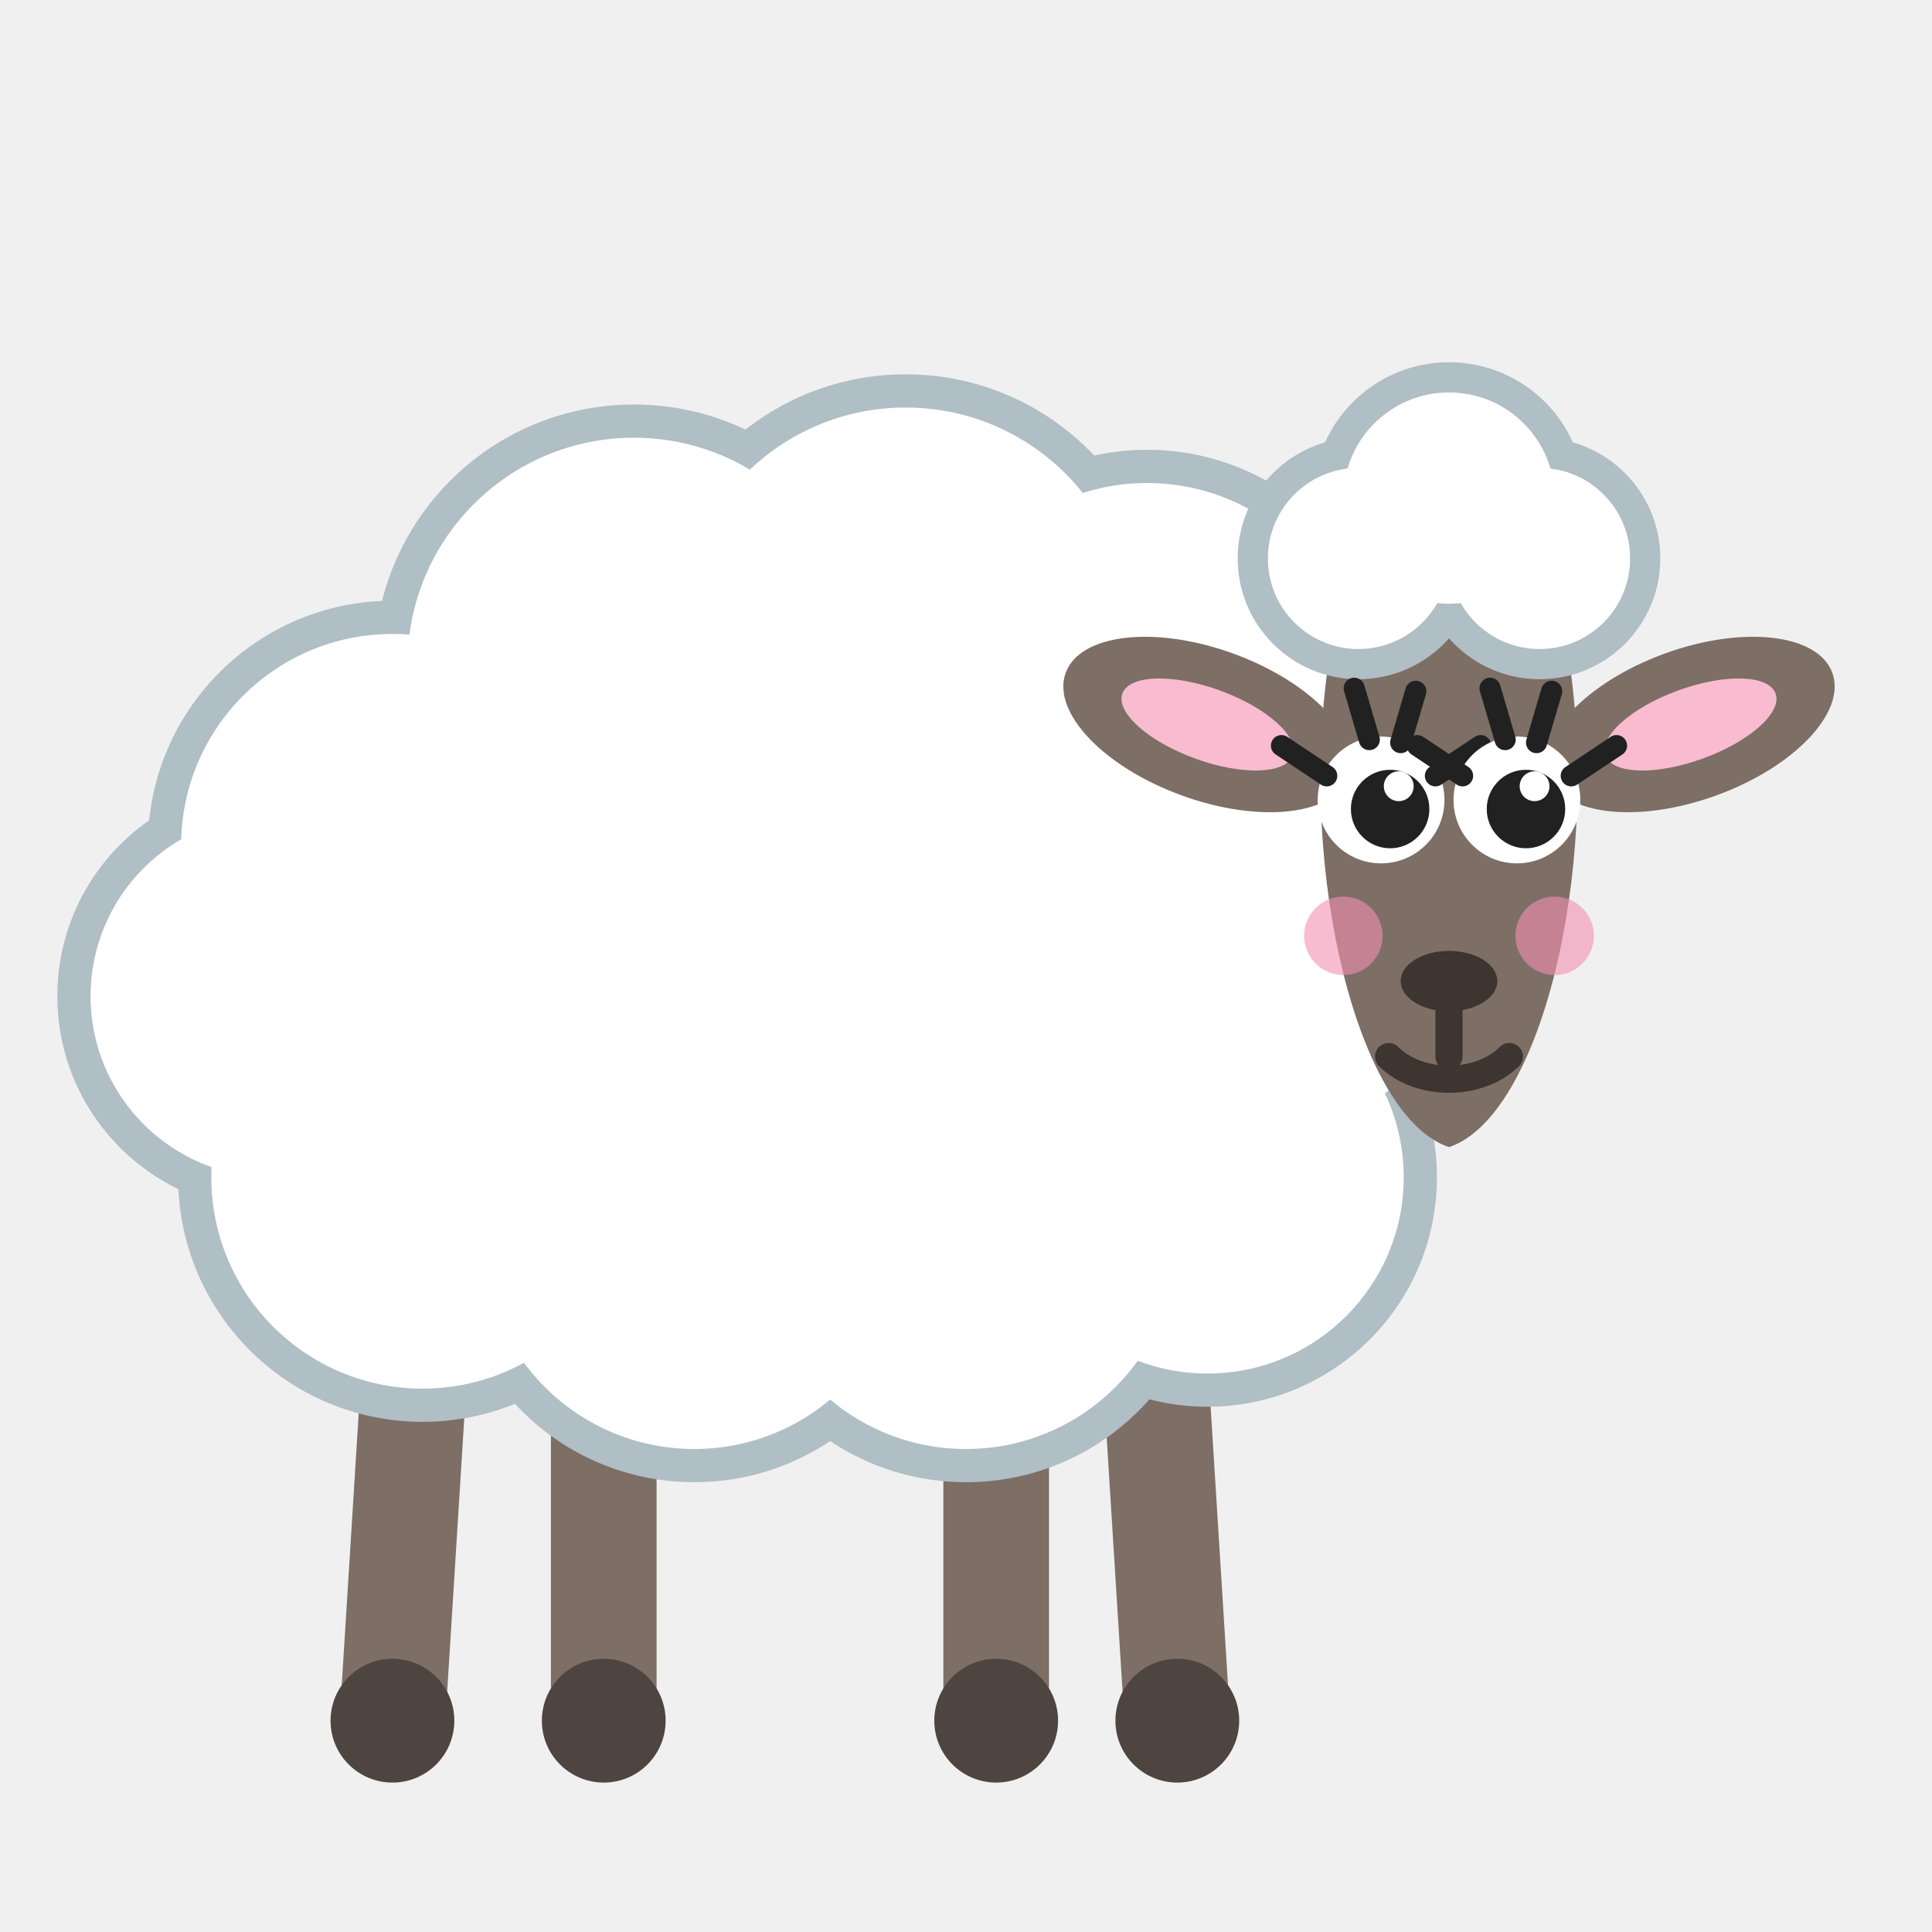
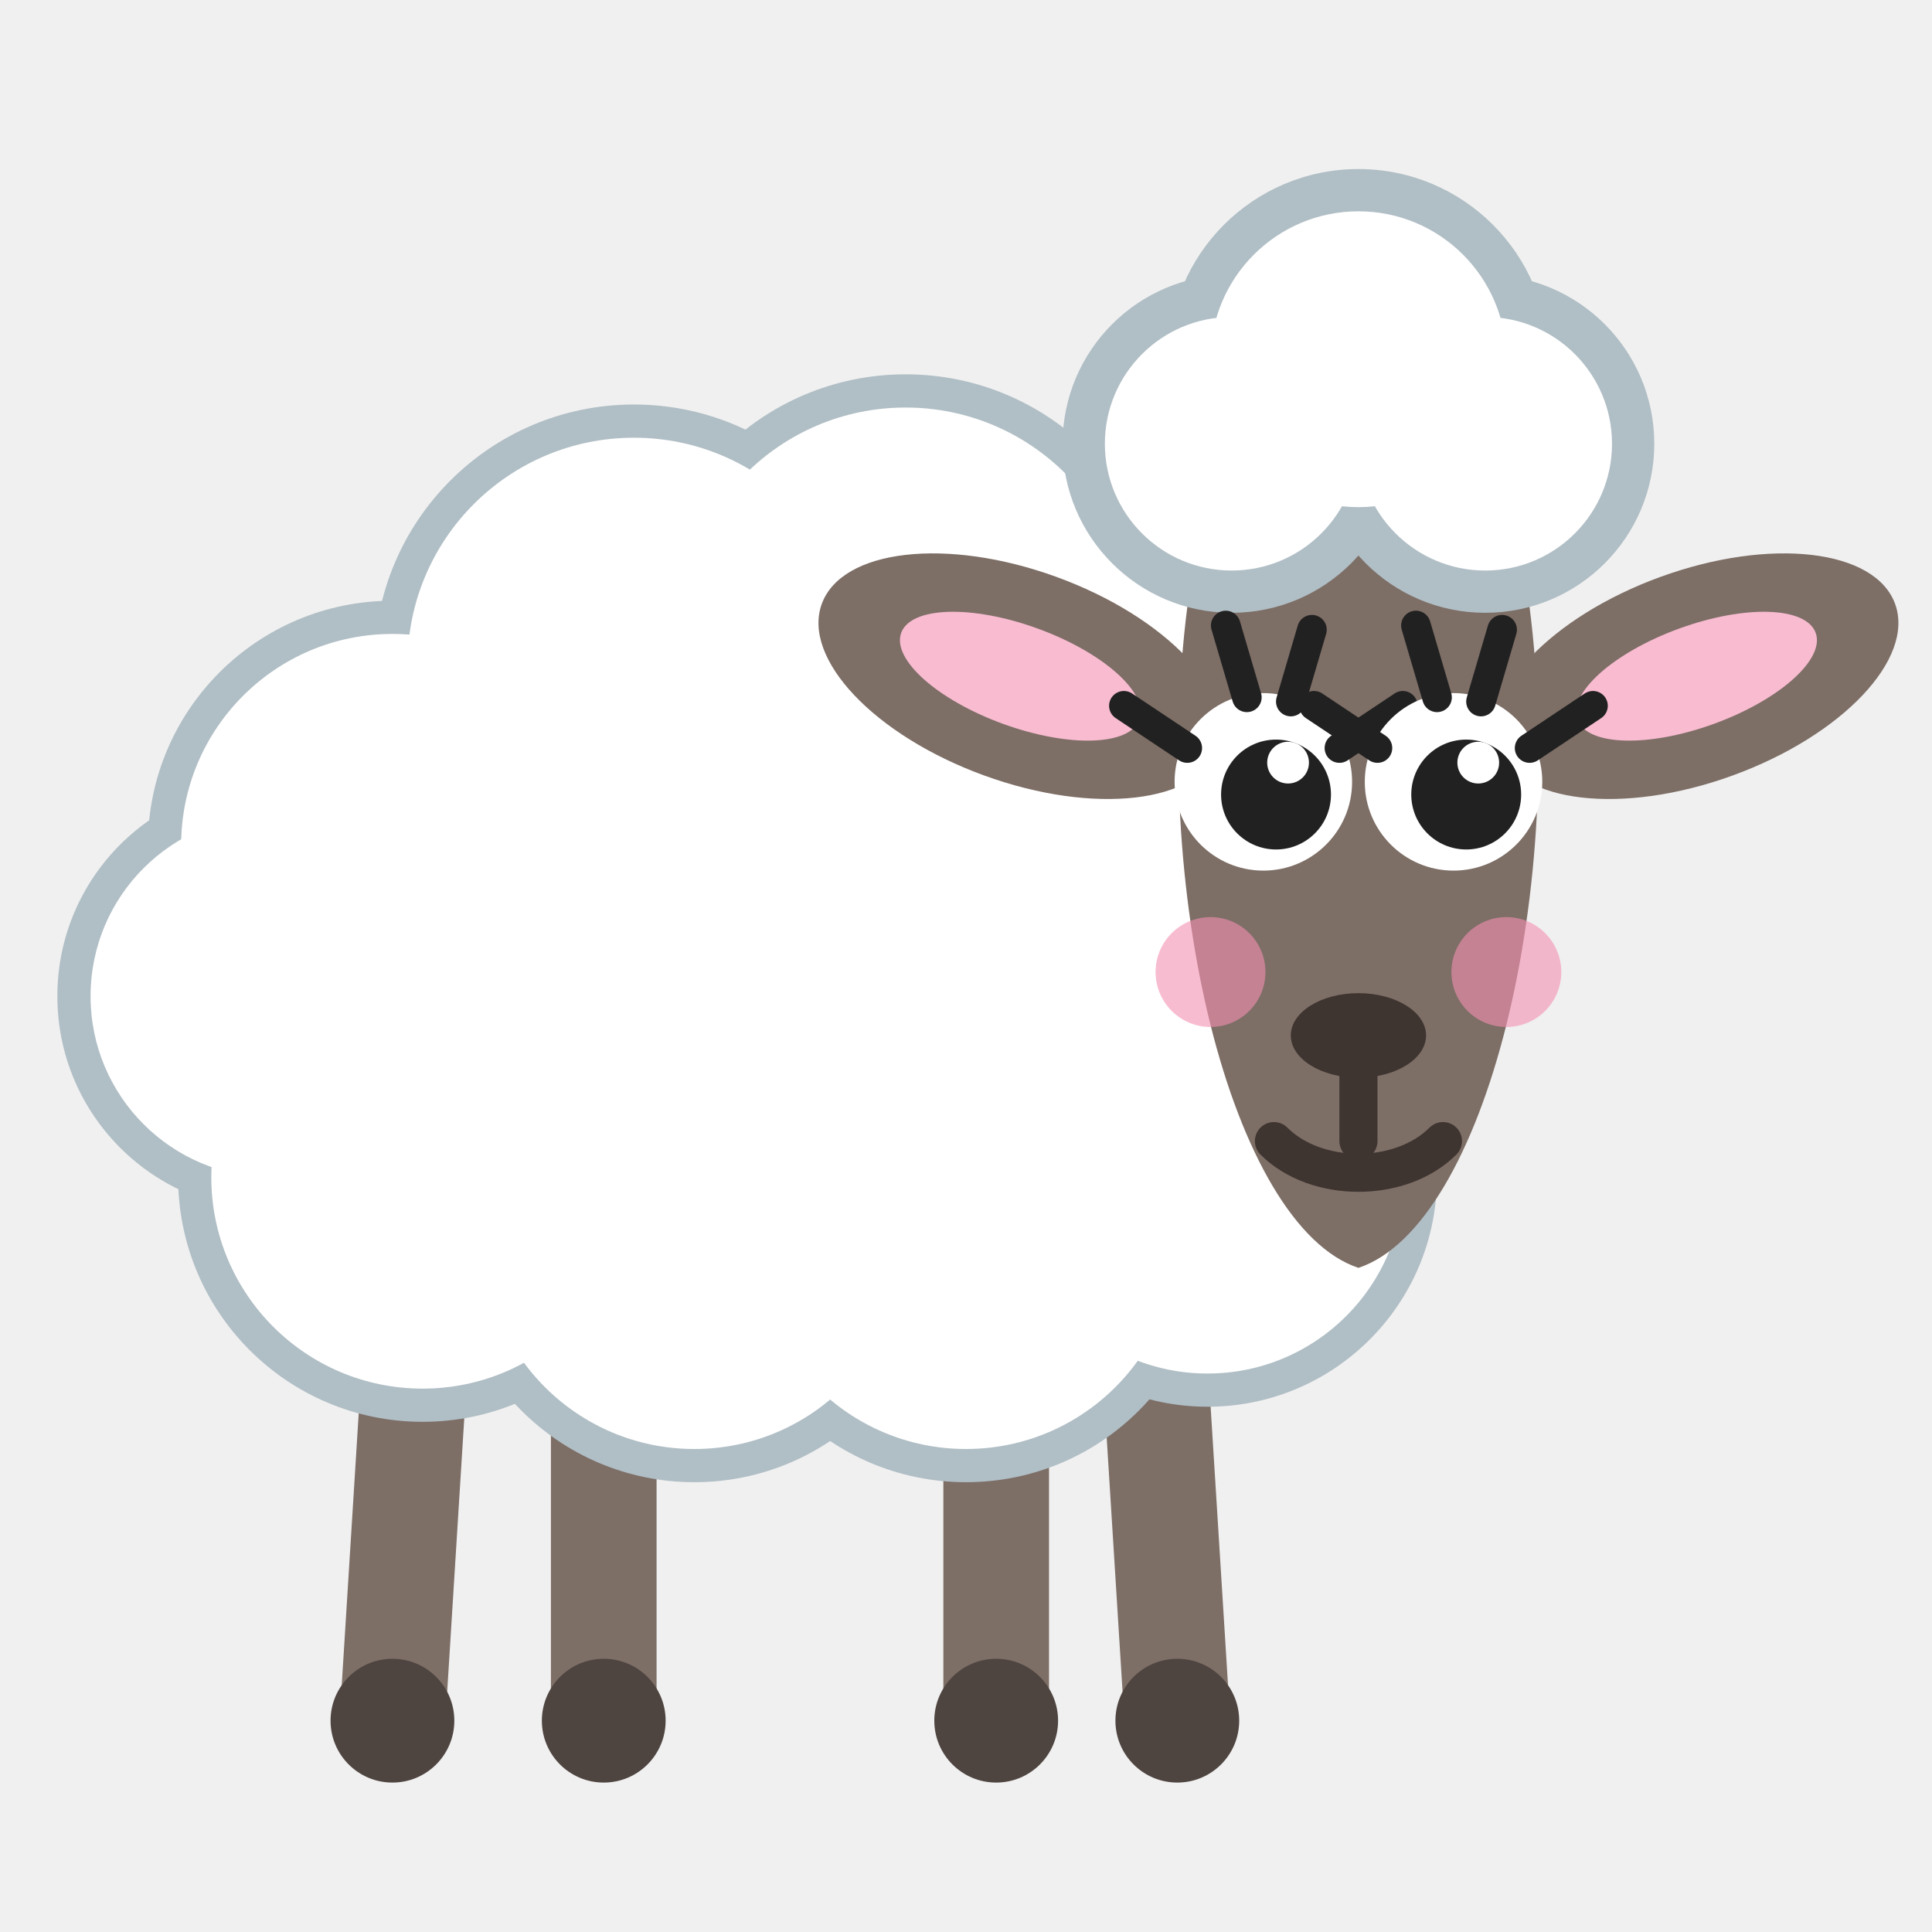
<svg xmlns="http://www.w3.org/2000/svg" viewBox="0 0 128 128">
  <g stroke="#7d6e66" stroke-width="7" stroke-linecap="round">
    <path d="M28 82 L26 114" />
    <path d="M40 84 L40 114" />
    <path d="M66 84 L66 114" />
    <path d="M76 82 L78 114" />
  </g>
  <g fill="#4e4440">
    <circle cx="26" cy="114" r="4.1" />
    <circle cx="40" cy="114" r="4.1" />
    <circle cx="66" cy="114" r="4.1" />
    <circle cx="78" cy="114" r="4.1" />
  </g>
  <g fill="#b0bec5">
    <circle cx="26" cy="56" r="16.2" />
    <circle cx="42" cy="44" r="17.2" />
    <circle cx="60" cy="42" r="17.2" />
    <circle cx="76" cy="46" r="16.2" />
    <circle cx="84" cy="62" r="15.2" />
    <circle cx="80" cy="78" r="15.2" />
    <circle cx="64" cy="82" r="16.2" />
    <circle cx="46" cy="82" r="16.2" />
    <circle cx="28" cy="78" r="16.2" />
    <circle cx="18" cy="66" r="14.2" />
    <circle cx="54" cy="62" r="26.2" />
  </g>
  <g fill="#ffffff">
    <circle cx="26" cy="56" r="14" />
    <circle cx="42" cy="44" r="15" />
    <circle cx="60" cy="42" r="15" />
    <circle cx="76" cy="46" r="14" />
    <circle cx="84" cy="62" r="13" />
    <circle cx="80" cy="78" r="13" />
    <circle cx="64" cy="82" r="14" />
    <circle cx="46" cy="82" r="14" />
    <circle cx="28" cy="78" r="14" />
    <circle cx="18" cy="66" r="12" />
    <circle cx="54" cy="62" r="24" />
  </g>
-   <ellipse cx="80" cy="48" rx="10" ry="5" fill="#7d6e66" transform="rotate(20 80 48)" />
-   <ellipse cx="80" cy="48" rx="6" ry="2.4" fill="#f8bbd0" transform="rotate(20 80 48)" />
-   <ellipse cx="112" cy="48" rx="10" ry="5" fill="#7d6e66" transform="rotate(-20 112 48)" />
-   <ellipse cx="112" cy="48" rx="6" ry="2.4" fill="#f8bbd0" transform="rotate(-20 112 48)" />
-   <path d="M88 44 C88 34 104 34 104 44 C106 58 102 74 96 76 C90 74 86 58 88 44 Z" fill="#7d6e66" />
-   <g fill="#b0bec5">
-     <circle cx="90" cy="37" r="8" />
-     <circle cx="96" cy="33" r="9" />
-     <circle cx="102" cy="37" r="8" />
+   <g transform="translate(-6 0) translate(96 56) scale(1.4) translate(-96 -56)">
+     <ellipse cx="80" cy="48" rx="10" ry="5" fill="#7d6e66" transform="rotate(20 80 48)" />
+     <ellipse cx="80" cy="48" rx="6" ry="2.4" fill="#f8bbd0" transform="rotate(20 80 48)" />
+     <ellipse cx="112" cy="48" rx="10" ry="5" fill="#7d6e66" transform="rotate(-20 112 48)" />
+     <ellipse cx="112" cy="48" rx="6" ry="2.4" fill="#f8bbd0" transform="rotate(-20 112 48)" />
+     <path d="M88 44 C88 34 104 34 104 44 C106 58 102 74 96 76 C90 74 86 58 88 44 Z" fill="#7d6e66" />
+     <g fill="#b0bec5">
+       <circle cx="90" cy="37" r="8" />
+       <circle cx="96" cy="33" r="9" />
+       <circle cx="102" cy="37" r="8" />
+     </g>
+     <g fill="#ffffff">
+       <circle cx="90" cy="37" r="6" />
+       <circle cx="96" cy="33" r="7" />
+       <circle cx="102" cy="37" r="6" />
+     </g>
+     <circle cx="91.5" cy="53" r="4.2" fill="#fff" />
+     <circle cx="92.1" cy="53.6" r="2.6" fill="#212121" />
+     <circle cx="92.67" cy="52.09" r="0.988" fill="#fff" />
+     <path d="M87.9 51.4 l-3 -2 M90.72 49.0 l-1 -3.4 M92.8 49.2 l1 -3.4 M95.1 51.4 l3 -2" stroke="#212121" stroke-width="1.4" stroke-linecap="round" />
+     <circle cx="100.5" cy="53" r="4.2" fill="#fff" />
+     <circle cx="101.1" cy="53.6" r="2.6" fill="#212121" />
+     <circle cx="101.67" cy="52.09" r="0.988" fill="#fff" />
+     <path d="M96.9 51.4 l-3 -2 M99.72 49.0 l-1 -3.4 M101.8 49.2 l1 -3.4 M104.1 51.4 l3 -2" stroke="#212121" stroke-width="1.4" stroke-linecap="round" />
+     <ellipse cx="96" cy="65" rx="3.2" ry="2" fill="#3e3430" />
+     <path d="M96 66 l0 4 M92 70 C94 72 98 72 100 70" stroke="#3e3430" stroke-width="1.8" fill="none" stroke-linecap="round" />
+     <circle cx="89" cy="62" r="2.6" fill="#f48fb1" opacity=".6" />
+     <circle cx="103" cy="62" r="2.6" fill="#f48fb1" opacity=".6" />
  </g>
-   <g fill="#ffffff">
-     <circle cx="90" cy="37" r="6" />
-     <circle cx="96" cy="33" r="7" />
-     <circle cx="102" cy="37" r="6" />
-   </g>
-   <circle cx="91.5" cy="53" r="4.2" fill="#fff" />
-   <circle cx="92.1" cy="53.6" r="2.6" fill="#212121" />
-   <circle cx="92.67" cy="52.09" r="0.988" fill="#fff" />
-   <path d="M87.9 51.4 l-3 -2 M90.72 49.0 l-1 -3.4 M92.8 49.2 l1 -3.4 M95.1 51.4 l3 -2" stroke="#212121" stroke-width="1.4" stroke-linecap="round" />
-   <circle cx="100.5" cy="53" r="4.2" fill="#fff" />
-   <circle cx="101.1" cy="53.6" r="2.6" fill="#212121" />
-   <circle cx="101.67" cy="52.09" r="0.988" fill="#fff" />
-   <path d="M96.9 51.4 l-3 -2 M99.72 49.0 l-1 -3.4 M101.8 49.2 l1 -3.4 M104.1 51.4 l3 -2" stroke="#212121" stroke-width="1.4" stroke-linecap="round" />
-   <ellipse cx="96" cy="65" rx="3.2" ry="2" fill="#3e3430" />
-   <path d="M96 66 l0 4 M92 70 C94 72 98 72 100 70" stroke="#3e3430" stroke-width="1.8" fill="none" stroke-linecap="round" />
-   <circle cx="89" cy="62" r="2.6" fill="#f48fb1" opacity=".6" />
-   <circle cx="103" cy="62" r="2.6" fill="#f48fb1" opacity=".6" />
</svg>
